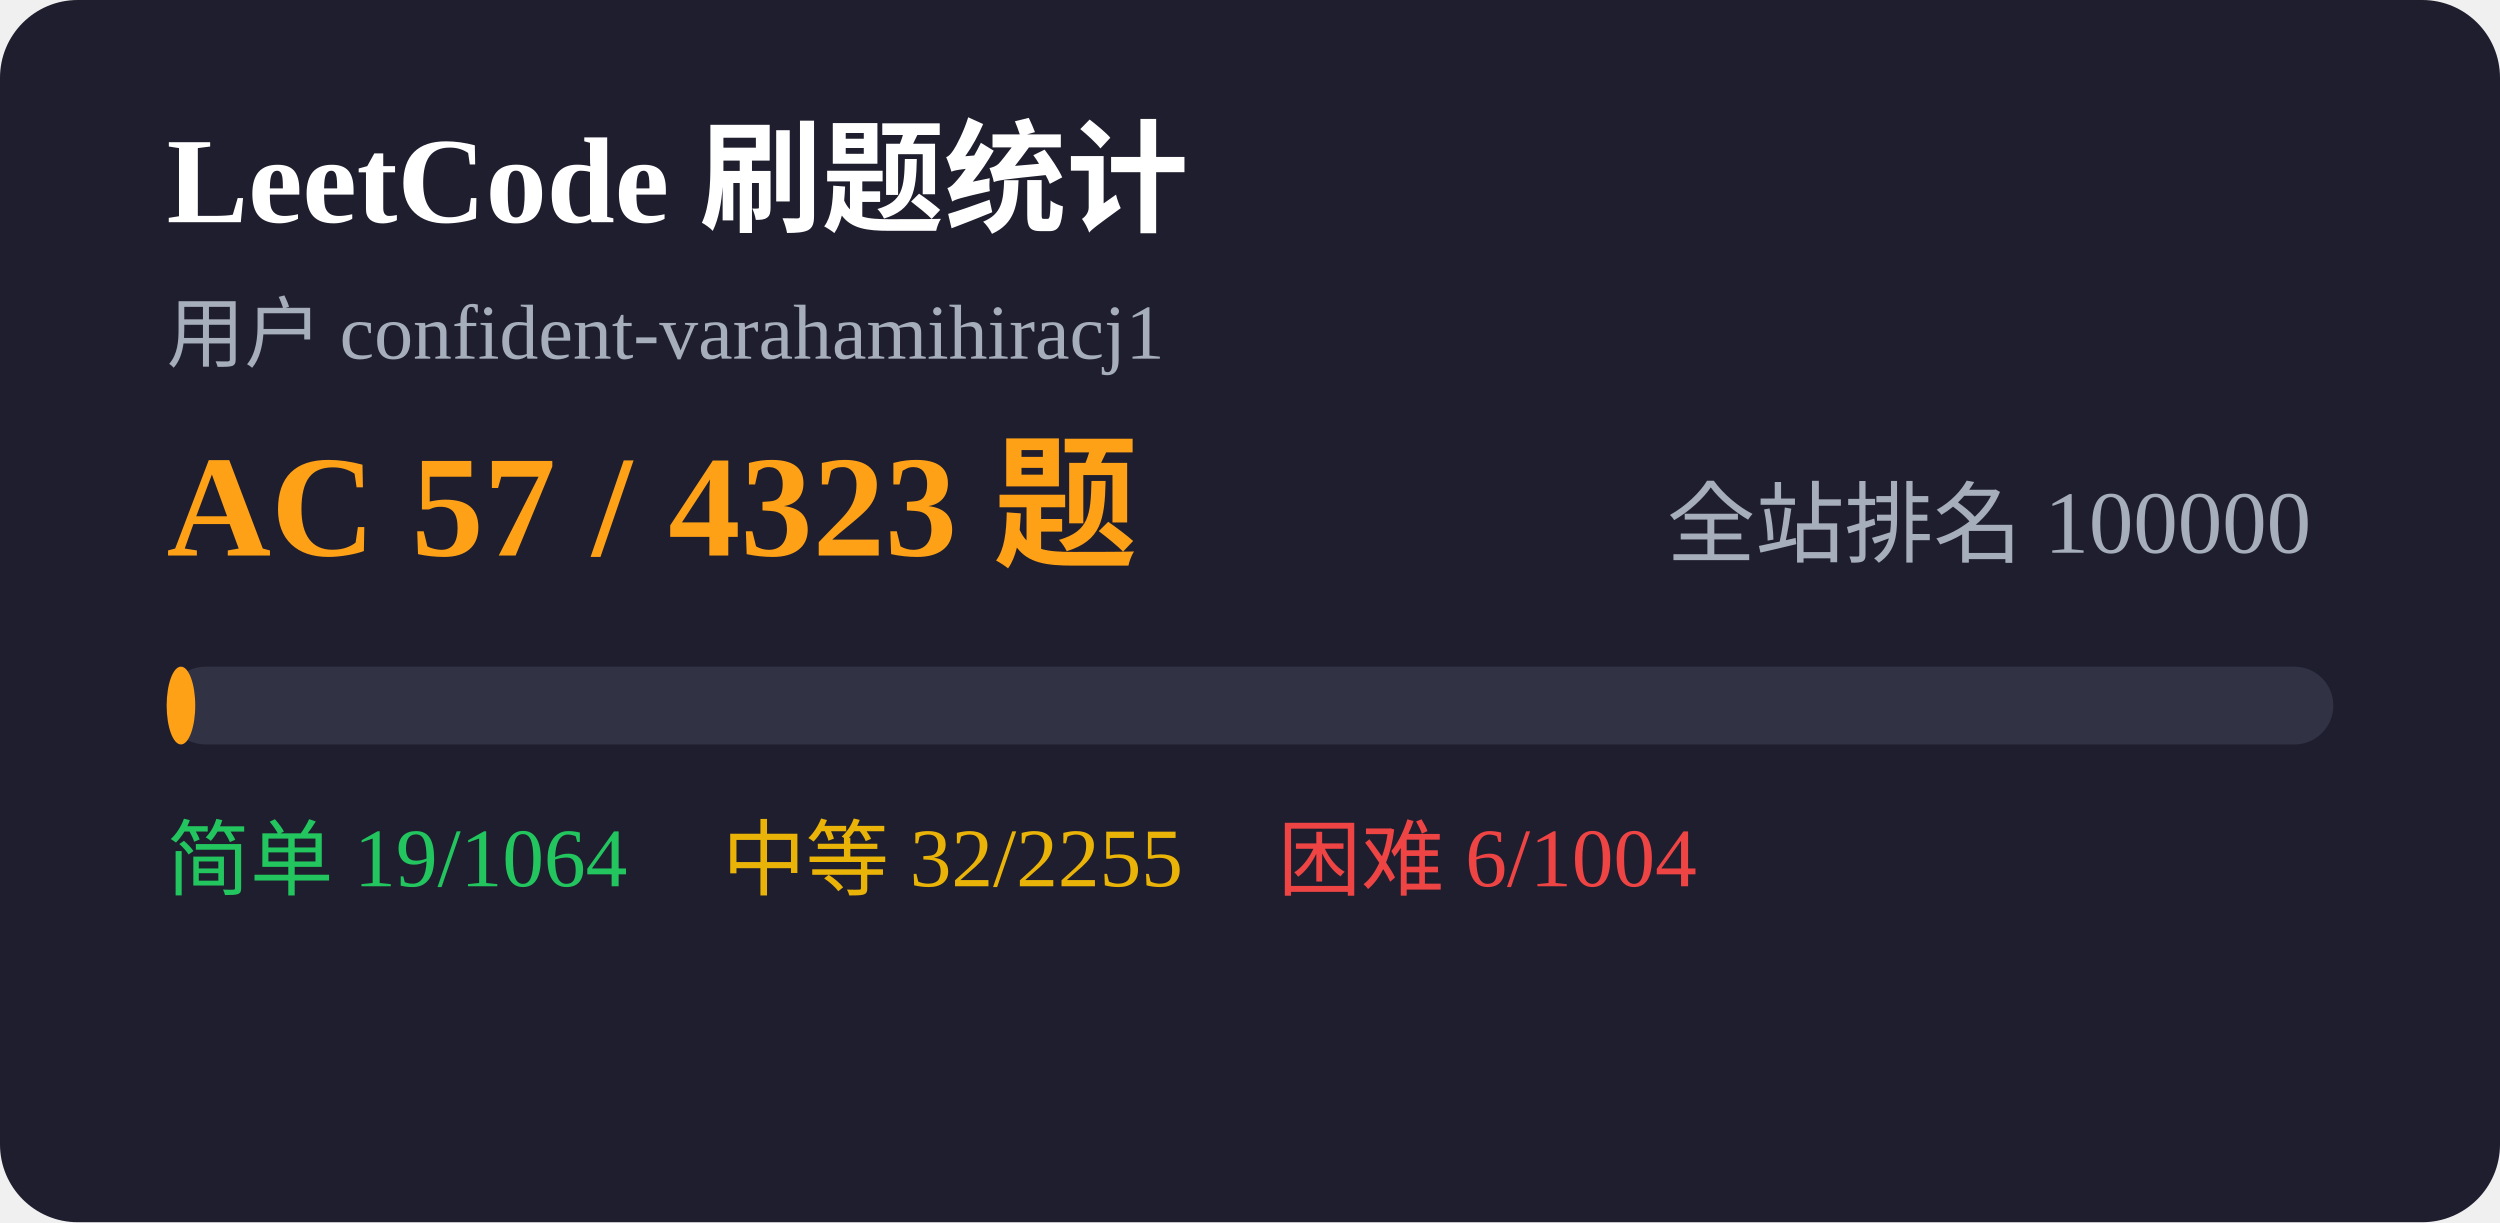
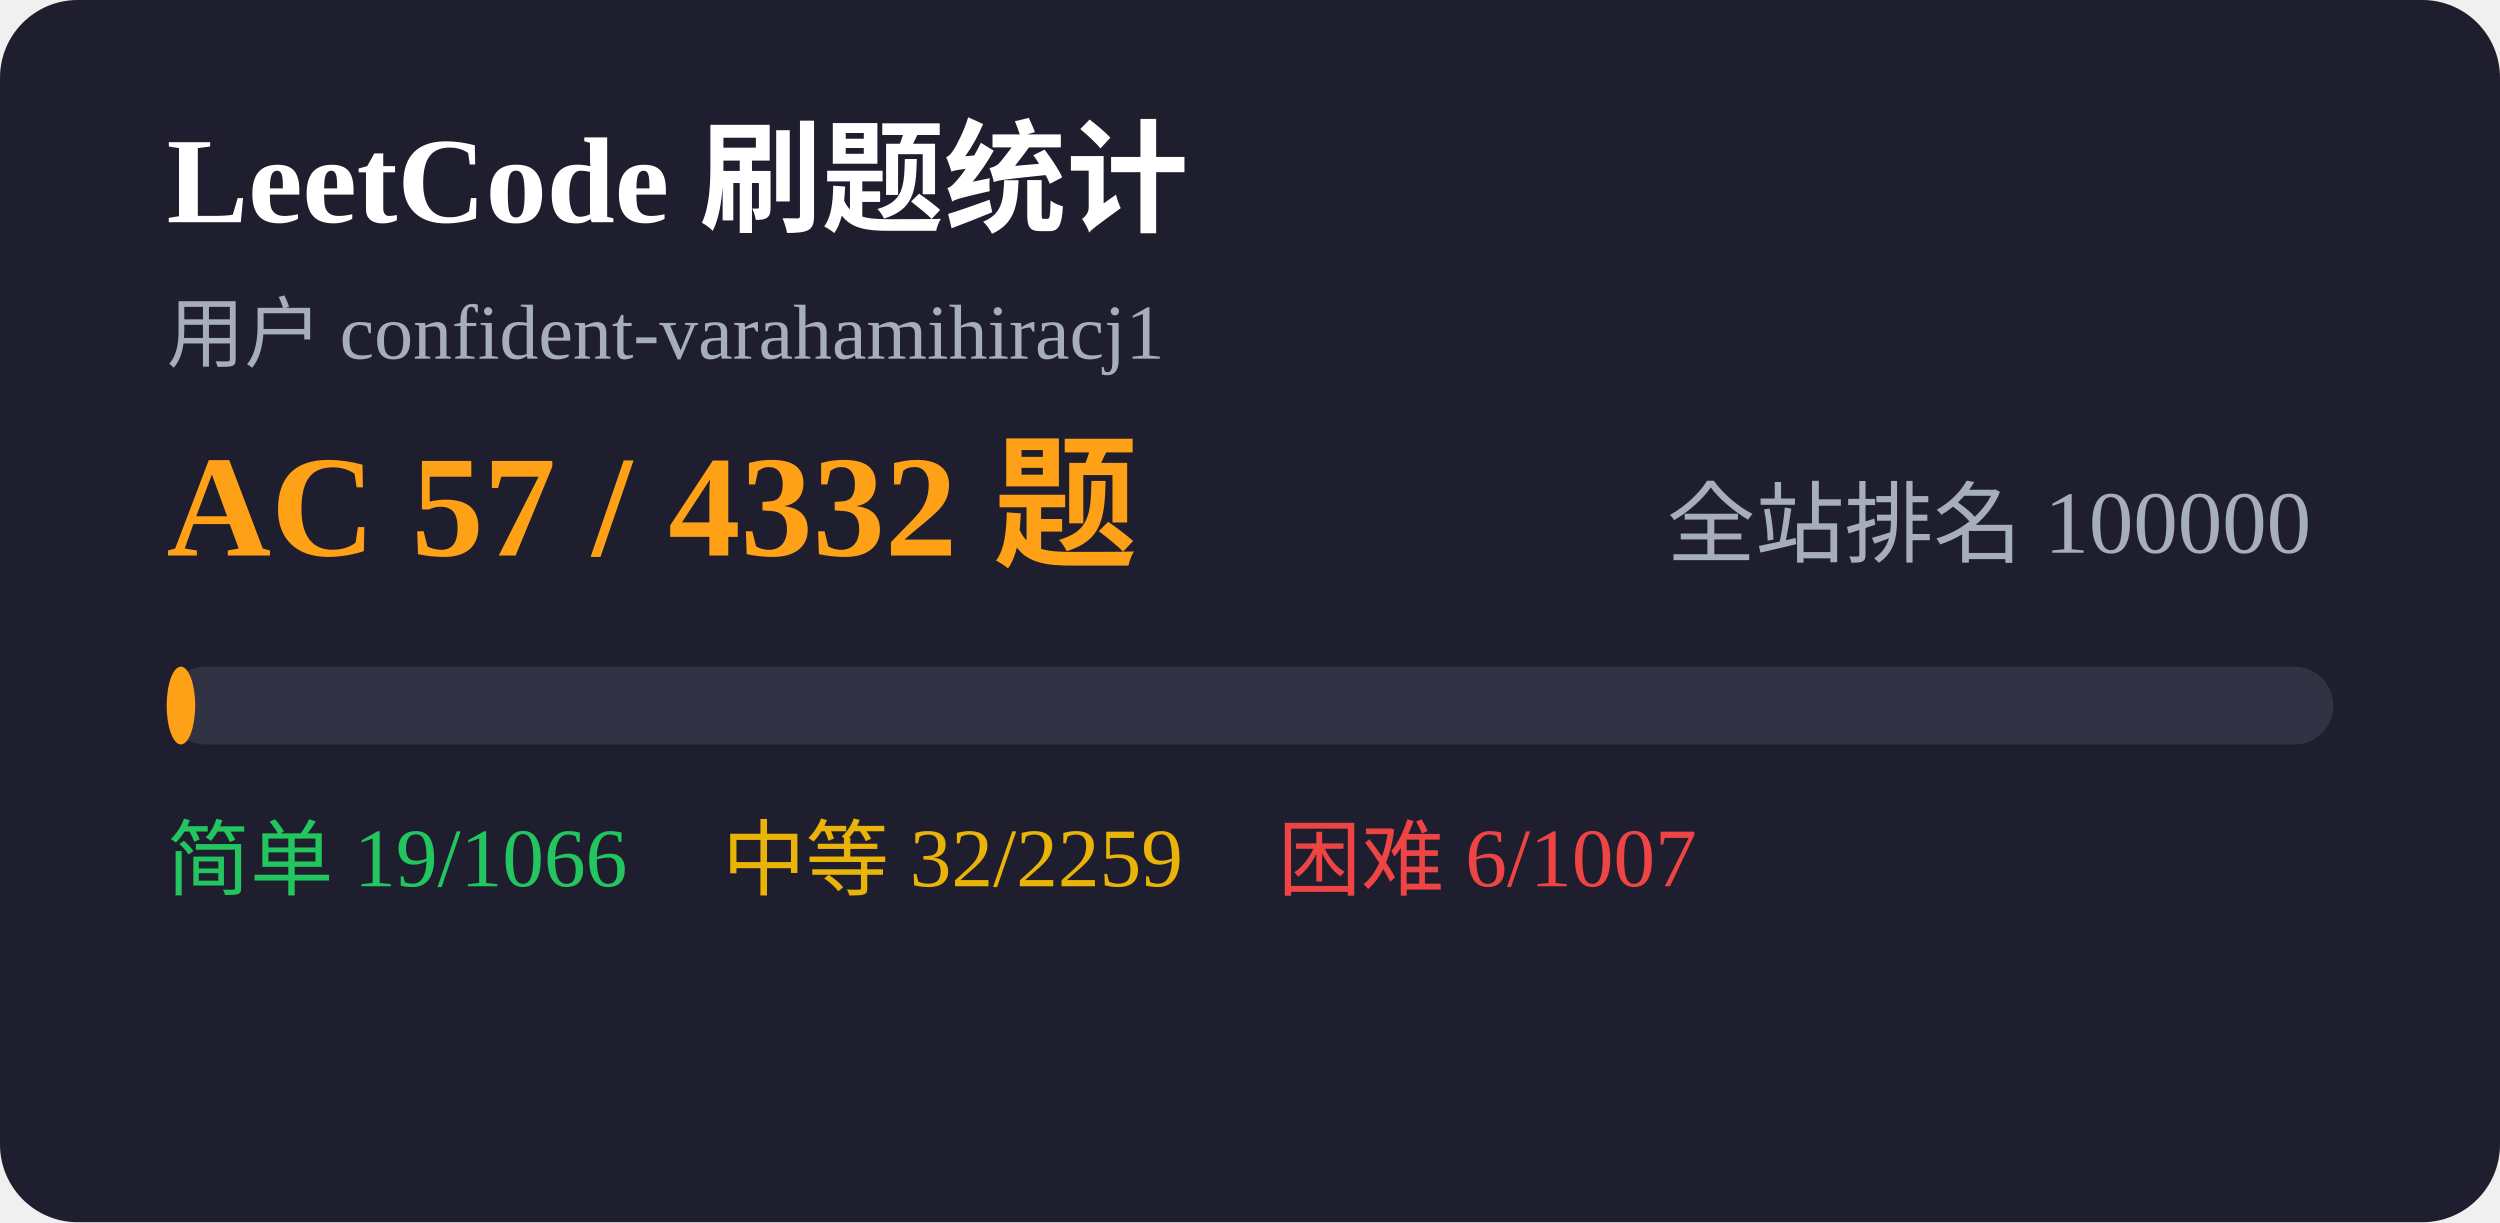
<svg xmlns="http://www.w3.org/2000/svg" width="450" height="220">
  <rect width="450" height="220" fill="#1E1E2E" rx="14" ry="14" />
  <text x="30" y="40" font-size="22" font-weight="bold" fill="#FFFFFF">LeetCode 刷题统计</text>
  <text x="30" y="65" font-size="14" fill="#A6ADBB">用户 confident-varahamihiracj1</text>
  <text x="30" y="100" font-size="26" font-weight="bold" fill="#FFA116">
-     AC 57 / 4323 题
+     AC 57 / 4332 题
  </text>
  <text x="300" y="100" font-size="16" fill="#A6ADBB">
    全站排名 100000
  </text>
  <rect x="30" y="120" width="390" height="14" fill="#313244" rx="7" />
-   <rect x="30" y="120" width="5.142" height="14" fill="#FFA116" rx="7" />
-   <text x="30" y="160" font-size="15" fill="#22C55E">简单 19/1064</text>
-   <text x="130" y="160" font-size="15" fill="#EAB308">中等 32/2255</text>
-   <text x="230" y="160" font-size="15" fill="#EF4444">困难 6/1004</text>
+   <rect x="30" y="120" width="5.132" height="14" fill="#FFA116" rx="7" />
+   <text x="30" y="160" font-size="15" fill="#22C55E">简单 19/1066</text>
+   <text x="130" y="160" font-size="15" fill="#EAB308">中等 32/2259</text>
+   <text x="230" y="160" font-size="15" fill="#EF4444">困难 6/1007</text>
</svg>
